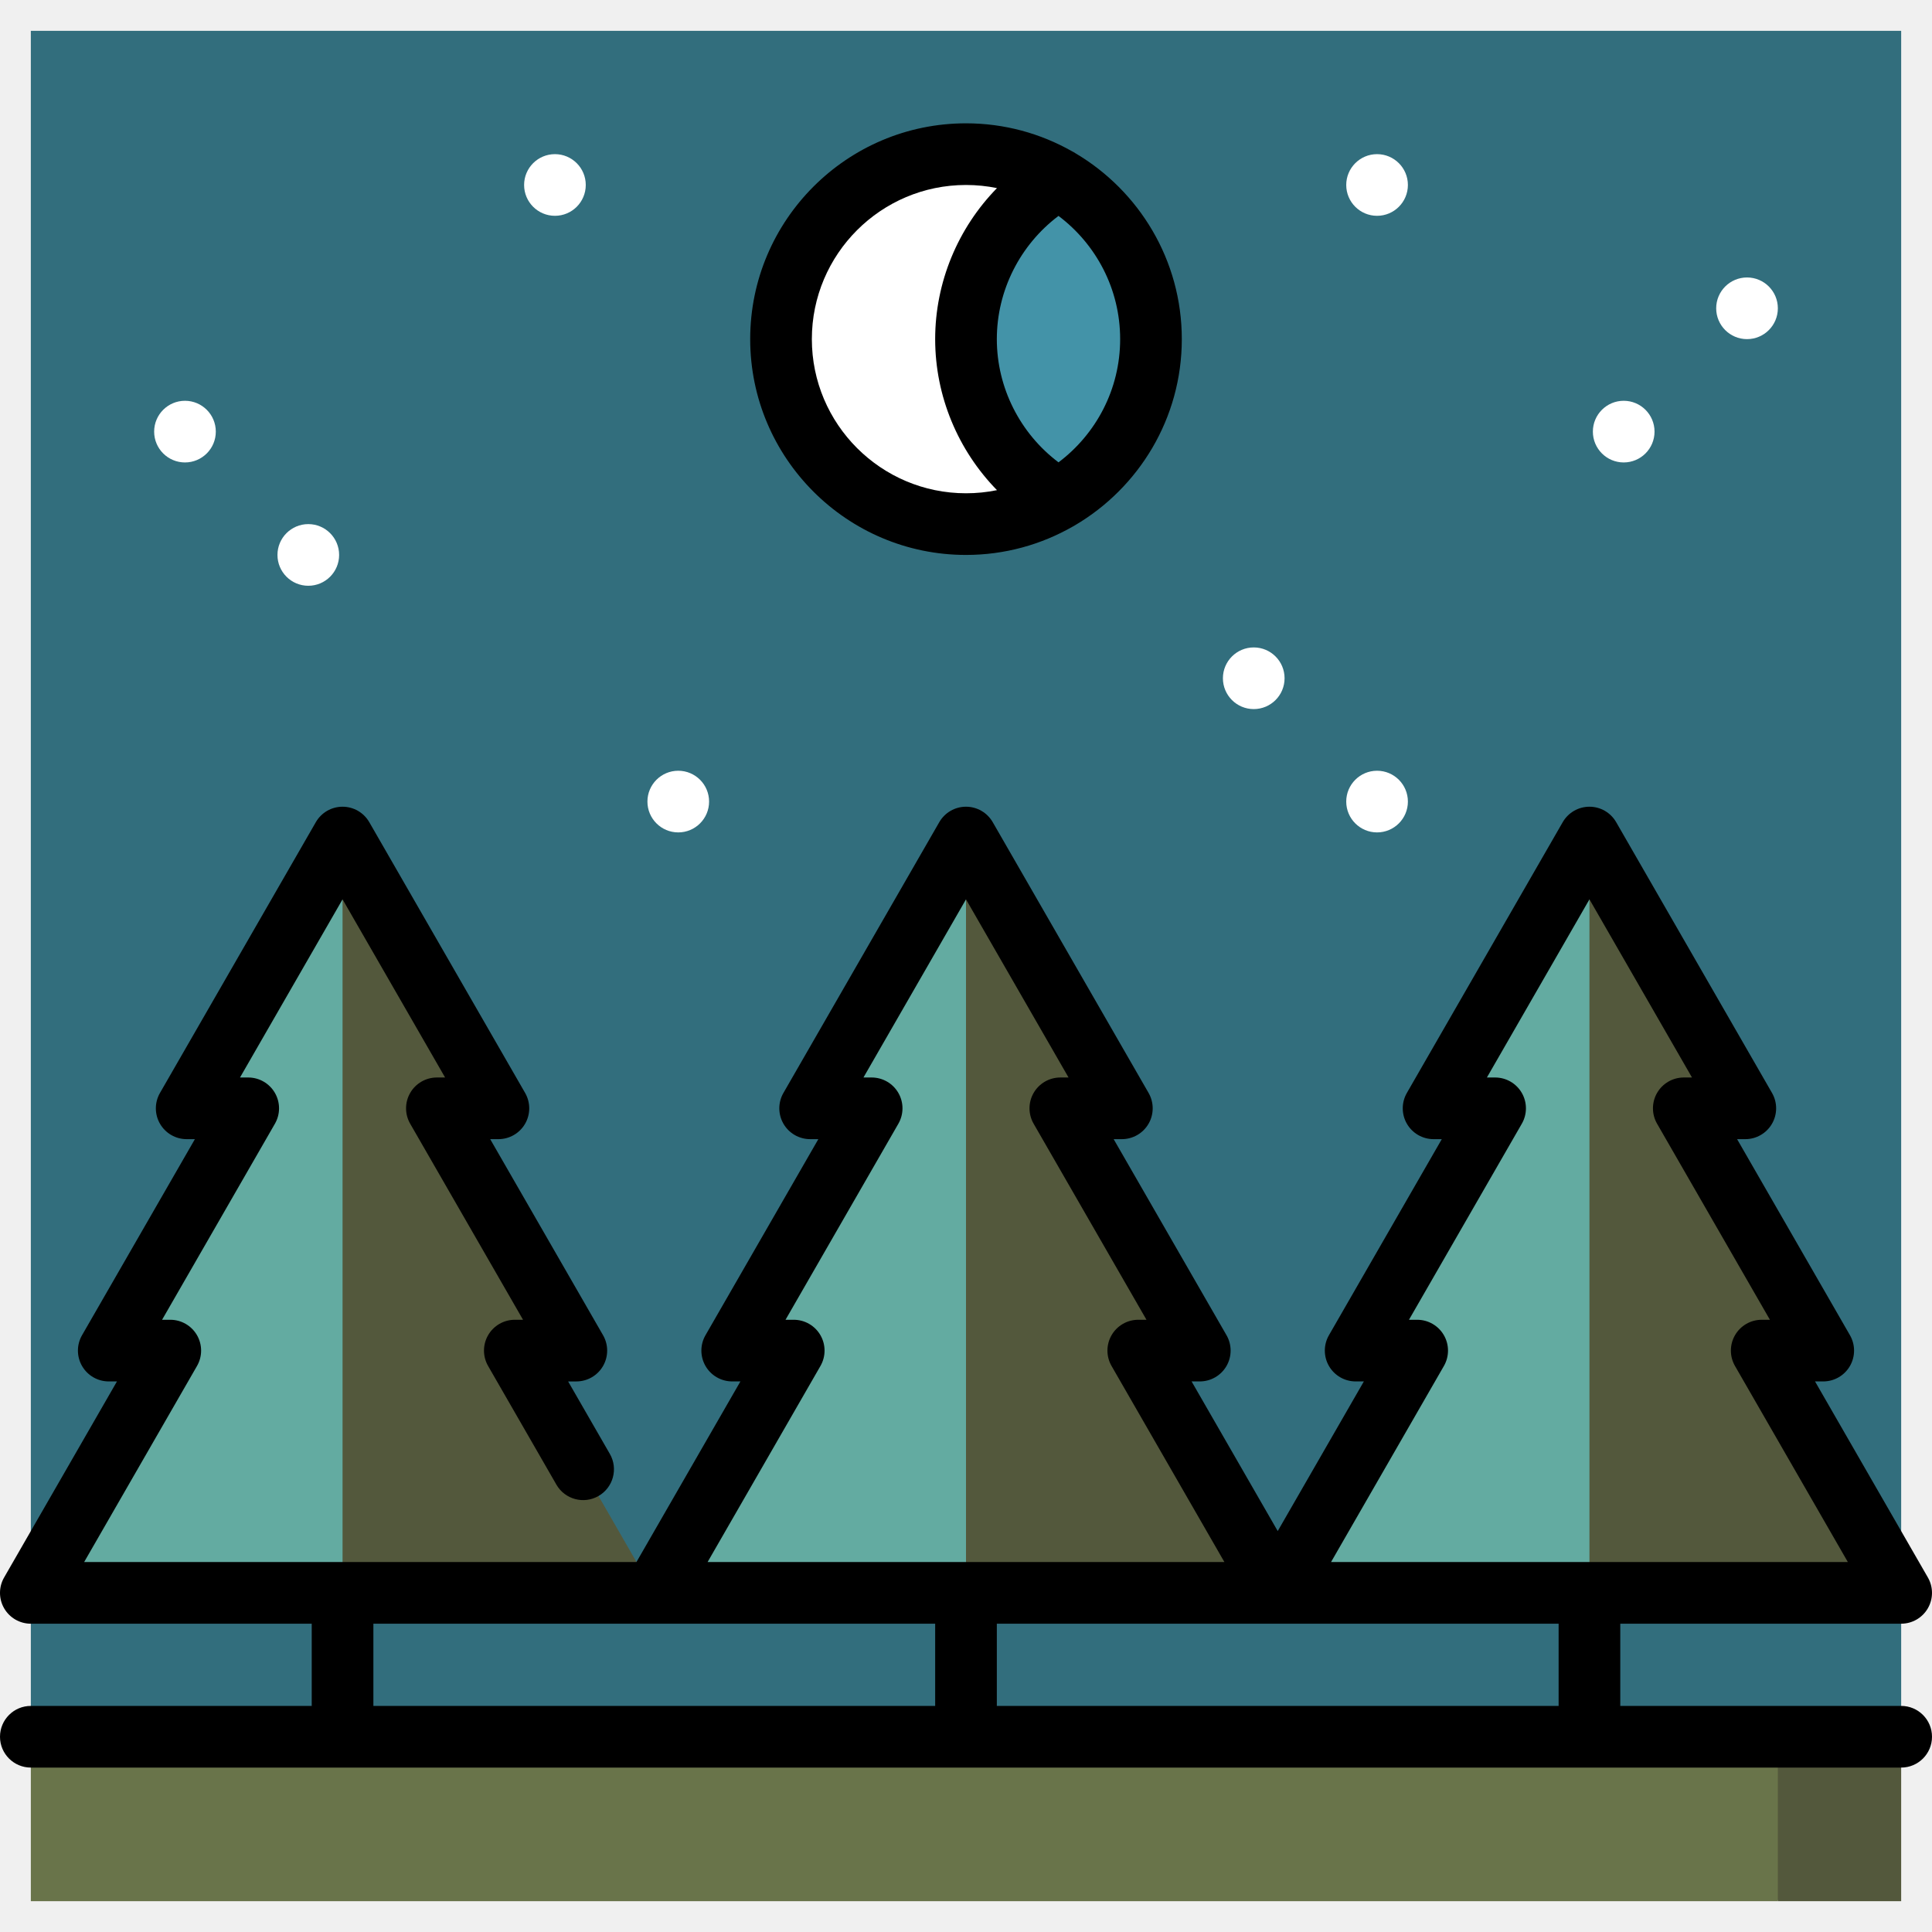
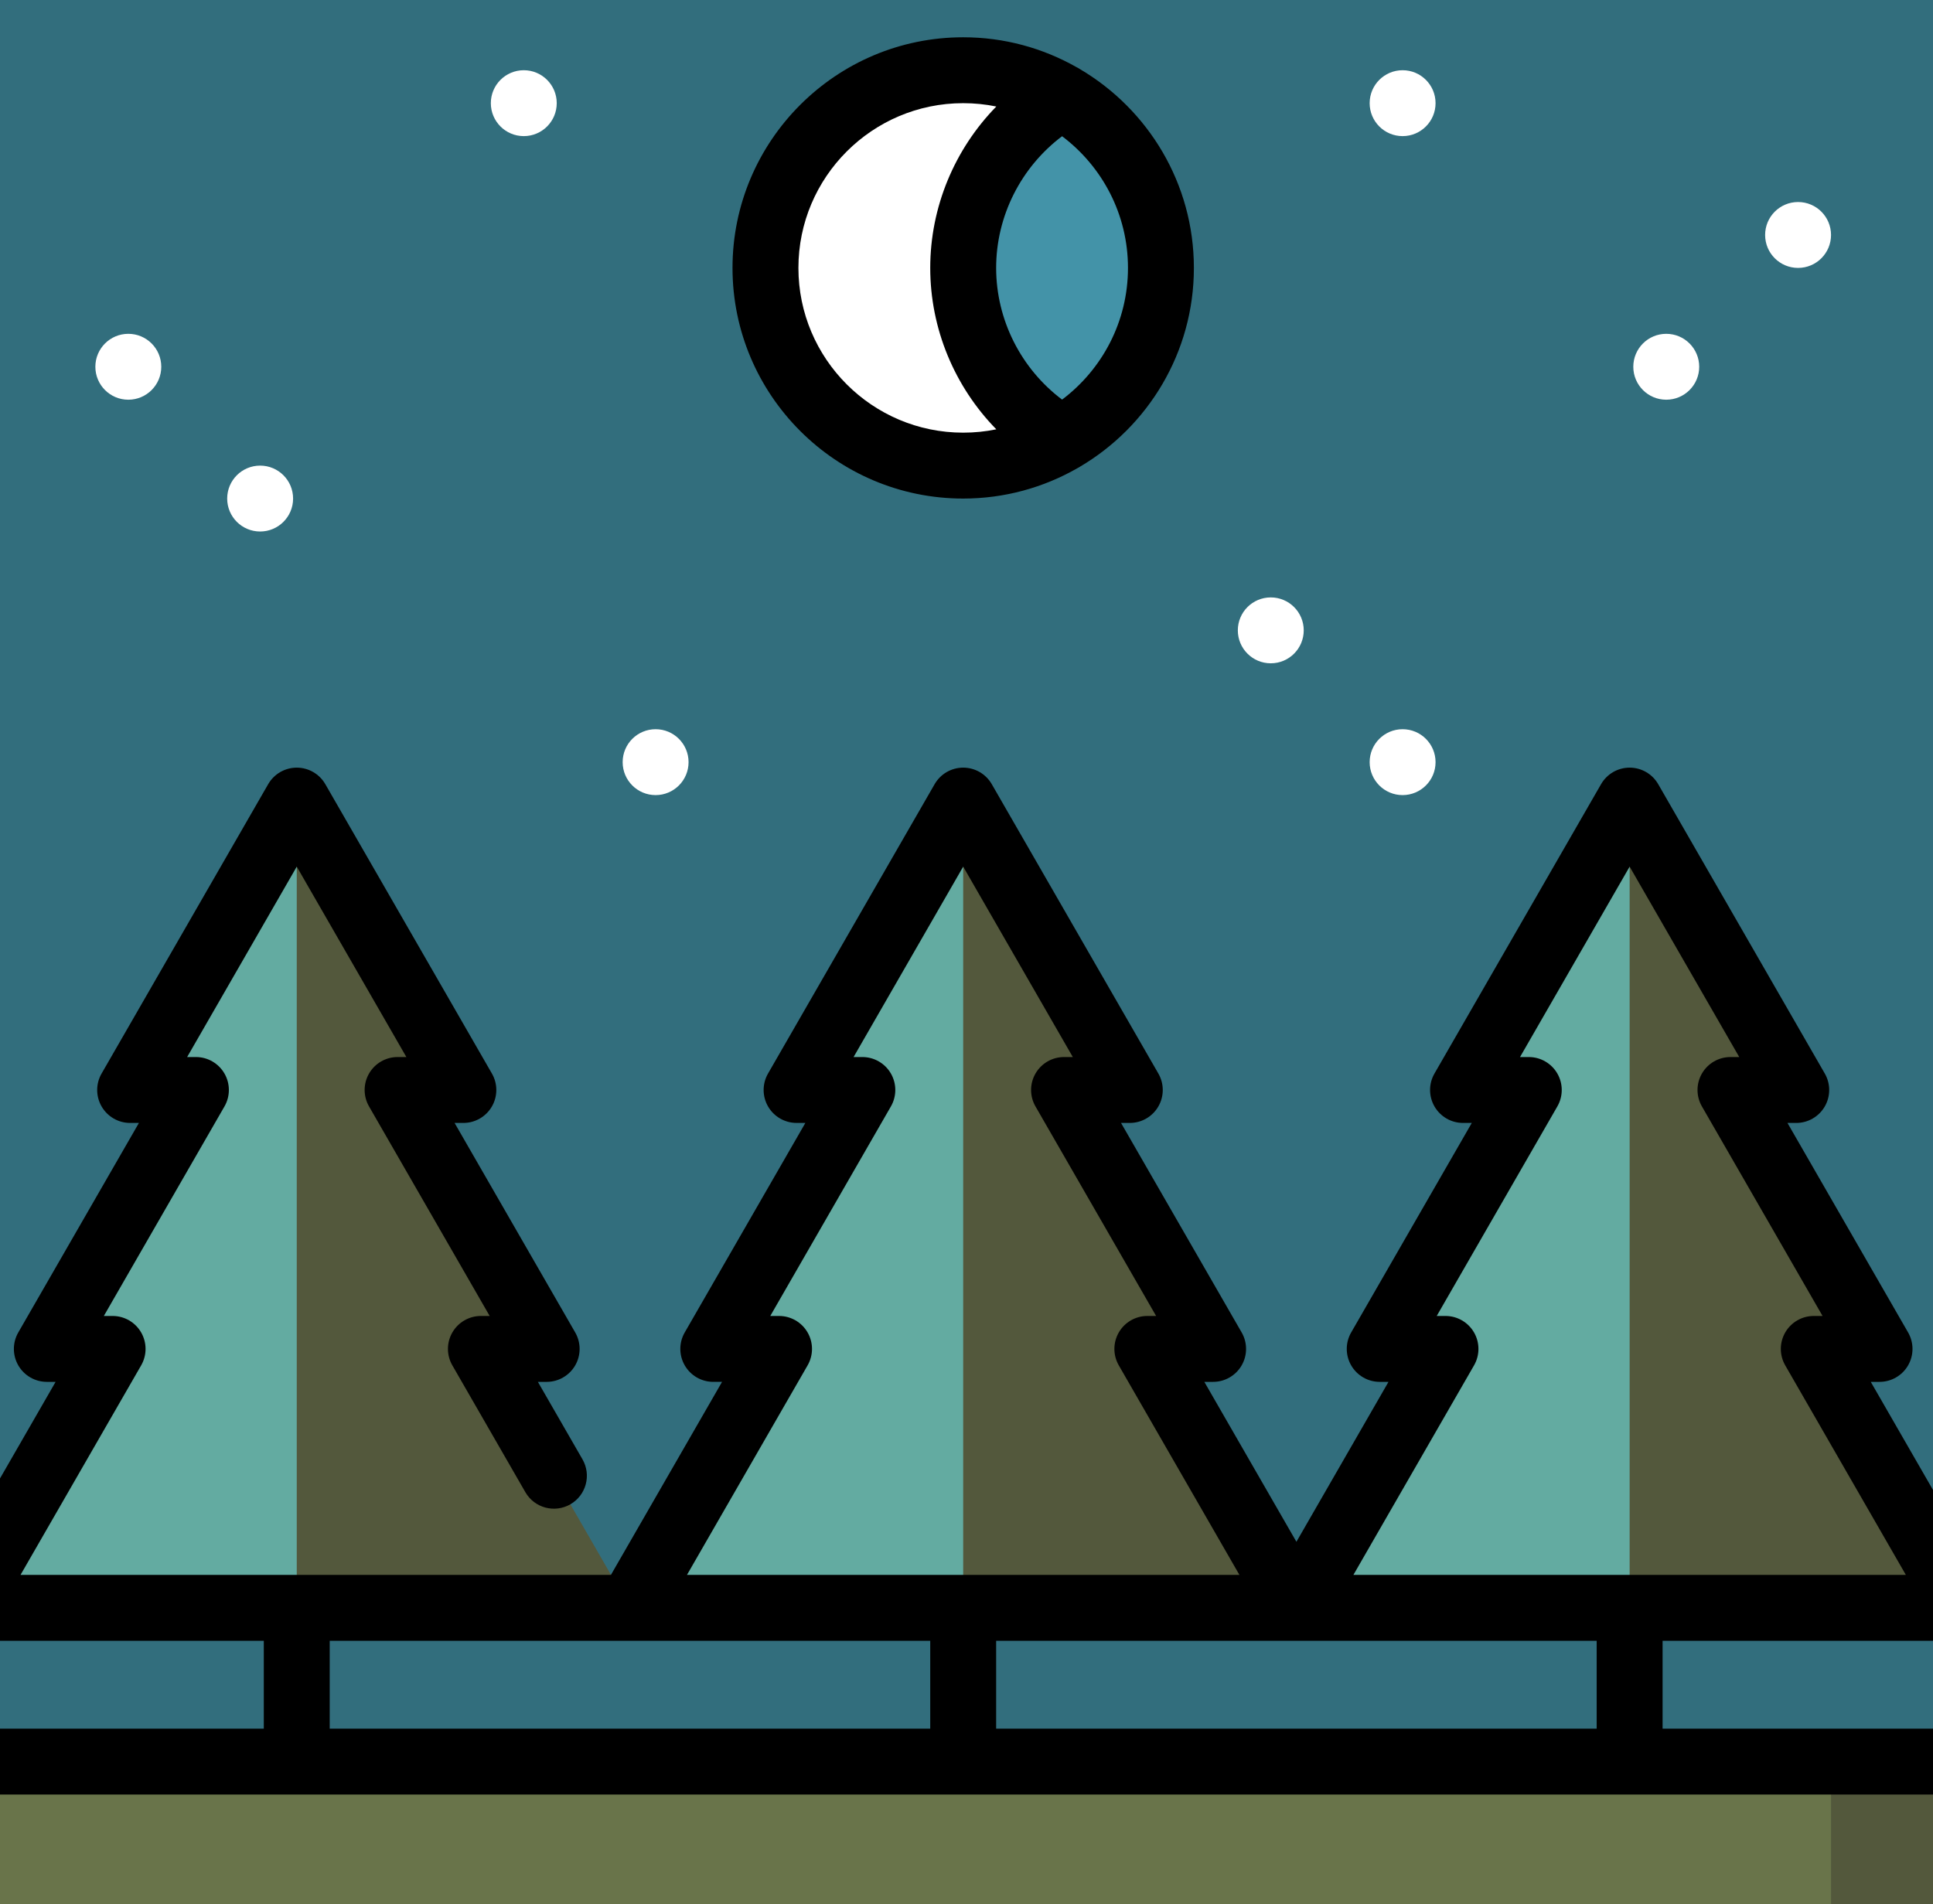
- <svg xmlns="http://www.w3.org/2000/svg" version="1.1" id="Layer_1" viewBox="0 0 512 512" xml:space="preserve">
-   <polygon style="fill:#53583C;" points="438.468,394.894 471.149,503.83 503.83,503.83 503.83,460.255 " />
-   <polygon style="fill:#69744A;" points="8.17,460.255 8.17,503.83 471.149,503.83 471.149,394.894 " />
-   <rect x="8.17" y="8.17" style="fill:#326E7D;" width="495.66" height="452.085" />
+ <svg xmlns="http://www.w3.org/2000/svg" xml:space="preserve" viewBox="17.21 23.438 479.219 472.053" id="Layer_1" version="1.1" style="max-height: 500px" width="479.219" height="472.053">
+   <polygon points="438.468,394.894 471.149,503.83 503.83,503.83 503.83,460.255" style="fill:#53583C;" />
+   <polygon points="8.17,460.255 8.17,503.83 471.149,503.83 471.149,394.894" style="fill:#69744A;" />
+   <rect height="452.085" width="495.66" style="fill:#326E7D;" y="8.17" x="8.17" />
  <g>
-     <circle style="fill:#FFFFFF;" cx="462.979" cy="81.702" r="8.17" />
-     <circle style="fill:#FFFFFF;" cx="364.936" cy="49.021" r="8.17" />
-     <circle style="fill:#FFFFFF;" cx="430.298" cy="114.383" r="8.17" />
-     <circle style="fill:#FFFFFF;" cx="332.255" cy="179.745" r="8.17" />
-     <circle style="fill:#FFFFFF;" cx="364.936" cy="212.426" r="8.17" />
-     <circle style="fill:#FFFFFF;" cx="81.702" cy="147.064" r="8.17" />
-     <circle style="fill:#FFFFFF;" cx="147.064" cy="49.021" r="8.17" />
-     <circle style="fill:#FFFFFF;" cx="179.745" cy="212.426" r="8.17" />
-     <circle style="fill:#FFFFFF;" cx="49.021" cy="114.383" r="8.17" />
+     <circle r="8.17" cy="81.702" cx="462.979" style="fill:#FFFFFF;" />
+     <circle r="8.17" cy="49.021" cx="364.936" style="fill:#FFFFFF;" />
+     <circle r="8.17" cy="114.383" cx="430.298" style="fill:#FFFFFF;" />
+     <circle r="8.17" cy="179.745" cx="332.255" style="fill:#FFFFFF;" />
+     <circle r="8.17" cy="212.426" cx="364.936" style="fill:#FFFFFF;" />
+     <circle r="8.17" cy="147.064" cx="81.702" style="fill:#FFFFFF;" />
+     <circle r="8.17" cy="49.021" cx="147.064" style="fill:#FFFFFF;" />
+     <circle r="8.17" cy="212.426" cx="179.745" style="fill:#FFFFFF;" />
+     <circle r="8.17" cy="114.383" cx="49.021" style="fill:#FFFFFF;" />
  </g>
-   <path style="fill:#4393A8;" d="M280.511,47.425H247.83v84.894h32.681c14.649-8.477,24.511-24.306,24.511-42.447  C305.021,71.73,295.159,55.903,280.511,47.425z" />
-   <path style="fill:#FFFFFF;" d="M256,89.872c0-18.141,9.862-33.97,24.511-42.447c-7.213-4.173-15.579-6.574-24.511-6.574  c-27.074,0-49.021,21.947-49.021,49.021s21.947,49.021,49.021,49.021c8.932,0,17.298-2.401,24.511-6.574  C265.862,123.842,256,108.013,256,89.872z" />
-   <polygon style="fill:#53583C;" points="136.432,357.921 152.737,357.921 119.084,299.455 132.085,293.714 90.78,221.957   71.716,338.857 90.78,422.128 173.39,422.128 " />
-   <polygon style="fill:#63ABA1;" points="90.78,422.128 8.17,422.128 45.129,357.921 28.822,357.921 65.781,293.714 49.476,293.714   90.78,221.957 " />
-   <polygon style="fill:#53583C;" points="301.652,357.921 317.957,357.921 284.304,299.455 297.305,293.714 256,221.957   236.936,338.857 256,422.128 338.61,422.128 " />
-   <polygon style="fill:#63ABA1;" points="256,422.128 173.39,422.128 210.348,357.921 194.043,357.921 231.001,293.714   214.695,293.714 256,221.957 " />
-   <polygon style="fill:#53583C;" points="466.871,357.921 483.178,357.921 449.524,299.455 462.524,293.714 421.22,221.957   402.156,338.857 421.22,422.128 503.83,422.128 " />
-   <polygon style="fill:#63ABA1;" points="421.22,422.128 338.61,422.128 375.568,357.921 359.263,357.921 396.22,293.714   379.915,293.714 421.22,221.957 " />
+   <path d="M280.511,47.425H247.83v84.894h32.681c14.649-8.477,24.511-24.306,24.511-42.447  C305.021,71.73,295.159,55.903,280.511,47.425z" style="fill:#4393A8;" />
+   <path d="M256,89.872c0-18.141,9.862-33.97,24.511-42.447c-7.213-4.173-15.579-6.574-24.511-6.574  c-27.074,0-49.021,21.947-49.021,49.021s21.947,49.021,49.021,49.021c8.932,0,17.298-2.401,24.511-6.574  C265.862,123.842,256,108.013,256,89.872z" style="fill:#FFFFFF;" />
+   <polygon points="136.432,357.921 152.737,357.921 119.084,299.455 132.085,293.714 90.78,221.957 &#10;&#09;71.716,338.857 90.78,422.128 173.39,422.128" style="fill:#53583C;" />
+   <polygon points="90.78,422.128 8.17,422.128 45.129,357.921 28.822,357.921 65.781,293.714 49.476,293.714 &#10;&#09;90.78,221.957" style="fill:#63ABA1;" />
+   <polygon points="301.652,357.921 317.957,357.921 284.304,299.455 297.305,293.714 256,221.957 &#10;&#09;236.936,338.857 256,422.128 338.61,422.128" style="fill:#53583C;" />
+   <polygon points="256,422.128 173.39,422.128 210.348,357.921 194.043,357.921 231.001,293.714 &#10;&#09;214.695,293.714 256,221.957" style="fill:#63ABA1;" />
+   <polygon points="466.871,357.921 483.178,357.921 449.524,299.455 462.524,293.714 421.22,221.957 &#10;&#09;402.156,338.857 421.22,422.128 503.83,422.128" style="fill:#53583C;" />
+   <polygon points="421.22,422.128 338.61,422.128 375.568,357.921 359.263,357.921 396.22,293.714 &#10;&#09;379.915,293.714 421.22,221.957" style="fill:#63ABA1;" />
  <path d="M503.83,452.085H429.39v-21.787h74.439c2.917,0,5.612-1.556,7.073-4.081c1.46-2.524,1.463-5.637,0.008-8.165l-29.908-51.959  h2.175c2.917,0,5.612-1.556,7.073-4.081c1.46-2.524,1.463-5.637,0.008-8.165l-29.908-51.959h2.174c2.917,0,5.612-1.556,7.073-4.081  c1.46-2.524,1.463-5.637,0.008-8.165l-41.304-71.76c-1.458-2.533-4.158-4.095-7.081-4.095c-2.923,0-5.622,1.562-7.081,4.095  l-41.305,71.76c-1.455,2.527-1.452,5.641,0.008,8.165c1.461,2.525,4.156,4.081,7.073,4.081h2.174l-29.907,51.959  c-1.455,2.527-1.452,5.641,0.008,8.165c1.461,2.525,4.156,4.081,7.073,4.081h2.174L338.61,405.75l-22.826-39.657h2.174  c2.917,0,5.612-1.556,7.073-4.081c1.46-2.524,1.463-5.637,0.008-8.165l-29.908-51.959h2.175c2.917,0,5.612-1.556,7.073-4.081  c1.46-2.524,1.463-5.637,0.008-8.165l-41.305-71.761c-1.458-2.533-4.158-4.095-7.081-4.095s-5.623,1.562-7.081,4.095l-41.305,71.76  c-1.455,2.527-1.452,5.641,0.008,8.165c1.46,2.525,4.156,4.081,7.073,4.081h2.174l-29.908,51.959  c-1.455,2.527-1.452,5.641,0.008,8.165c1.46,2.525,4.156,4.081,7.073,4.081h2.175l-27.551,47.865H22.3l29.908-51.959  c1.455-2.527,1.452-5.641-0.008-8.165c-1.46-2.525-4.156-4.081-7.073-4.081h-2.174l29.908-51.959  c1.455-2.527,1.452-5.641-0.008-8.165c-1.46-2.525-4.156-4.081-7.073-4.081h-2.175l27.175-47.212l27.175,47.212h-2.175  c-2.917,0-5.612,1.556-7.073,4.081c-1.46,2.524-1.463,5.637-0.008,8.165l29.908,51.959h-2.175c-2.917,0-5.612,1.556-7.073,4.081  c-1.46,2.524-1.463,5.637-0.008,8.165l18.103,31.45c2.25,3.91,7.246,5.256,11.157,3.006c3.911-2.251,5.256-7.245,3.004-11.156  l-11.054-19.204h2.175c2.917,0,5.612-1.556,7.073-4.081c1.46-2.524,1.463-5.637,0.008-8.165l-29.908-51.959h2.175  c2.917,0,5.612-1.556,7.073-4.081c1.46-2.524,1.463-5.637,0.008-8.165l-41.305-71.76c-1.458-2.533-4.158-4.095-7.081-4.095  c-2.923,0-5.623,1.562-7.081,4.095l-41.305,71.76c-1.455,2.527-1.452,5.641,0.008,8.165c1.46,2.525,4.156,4.081,7.073,4.081h2.175  l-29.909,51.958c-1.455,2.527-1.452,5.641,0.008,8.165c1.46,2.525,4.156,4.081,7.073,4.081h2.174l-29.907,51.96  c-1.455,2.527-1.452,5.641,0.008,8.165c1.461,2.525,4.156,4.081,7.073,4.081H82.61v21.787H8.17c-4.512,0-8.17,3.657-8.17,8.17  s3.658,8.17,8.17,8.17h495.66c4.513,0,8.17-3.657,8.17-8.17S508.343,452.085,503.83,452.085z M413.05,452.085H264.17v-21.787h74.283  c0.049,0.001,0.099,0.001,0.149,0.001c0.061,0,0.105,0,0.149-0.001h74.299V452.085z M382.648,361.998  c1.455-2.527,1.452-5.641-0.008-8.165c-1.461-2.525-4.156-4.081-7.073-4.081h-2.174l29.907-51.959  c1.455-2.527,1.452-5.641-0.008-8.165c-1.461-2.525-4.156-4.081-7.073-4.081h-2.174l27.175-47.212l27.174,47.212h-2.174  c-2.917,0-5.612,1.556-7.073,4.081c-1.46,2.524-1.463,5.637-0.008,8.165l29.908,51.959h-2.175c-2.917,0-5.612,1.556-7.073,4.081  c-1.46,2.524-1.463,5.637-0.008,8.165l29.908,51.959H352.74L382.648,361.998z M217.428,361.998c1.455-2.527,1.452-5.641-0.008-8.165  c-1.46-2.525-4.156-4.081-7.073-4.081h-2.175l29.908-51.959c1.455-2.527,1.452-5.641-0.008-8.165  c-1.46-2.525-4.156-4.081-7.073-4.081h-2.174L256,238.335l27.175,47.212H281c-2.917,0-5.612,1.556-7.073,4.081  c-1.46,2.524-1.463,5.637-0.008,8.165l29.908,51.959h-2.174c-2.917,0-5.612,1.556-7.073,4.081c-1.46,2.524-1.463,5.637-0.008,8.165  l29.908,51.96H187.519L217.428,361.998z M98.95,430.298h148.88v21.787H98.95V430.298z" />
  <path d="M256,147.064c10.27,0,19.909-2.735,28.249-7.495c0.214-0.11,0.422-0.231,0.625-0.359  c16.924-9.944,28.317-28.329,28.317-49.336c0-20.954-11.335-39.302-28.188-49.262c-0.304-0.199-0.615-0.385-0.94-0.541  c-8.298-4.695-17.869-7.389-28.063-7.389c-31.536,0-57.191,25.657-57.191,57.191S224.464,147.064,256,147.064z M296.851,89.872  c0,13.333-6.422,25.193-16.334,32.654c-10.181-7.666-16.347-19.773-16.347-32.654s6.166-24.988,16.347-32.654  C290.429,64.68,296.851,76.54,296.851,89.872z M256,49.021c2.812,0,5.557,0.285,8.209,0.829  c-10.334,10.567-16.38,24.916-16.38,40.022s6.046,29.455,16.38,40.022c-2.653,0.544-5.398,0.829-8.209,0.829  c-22.526,0-40.851-18.325-40.851-40.851S233.474,49.021,256,49.021z" />
</svg>
